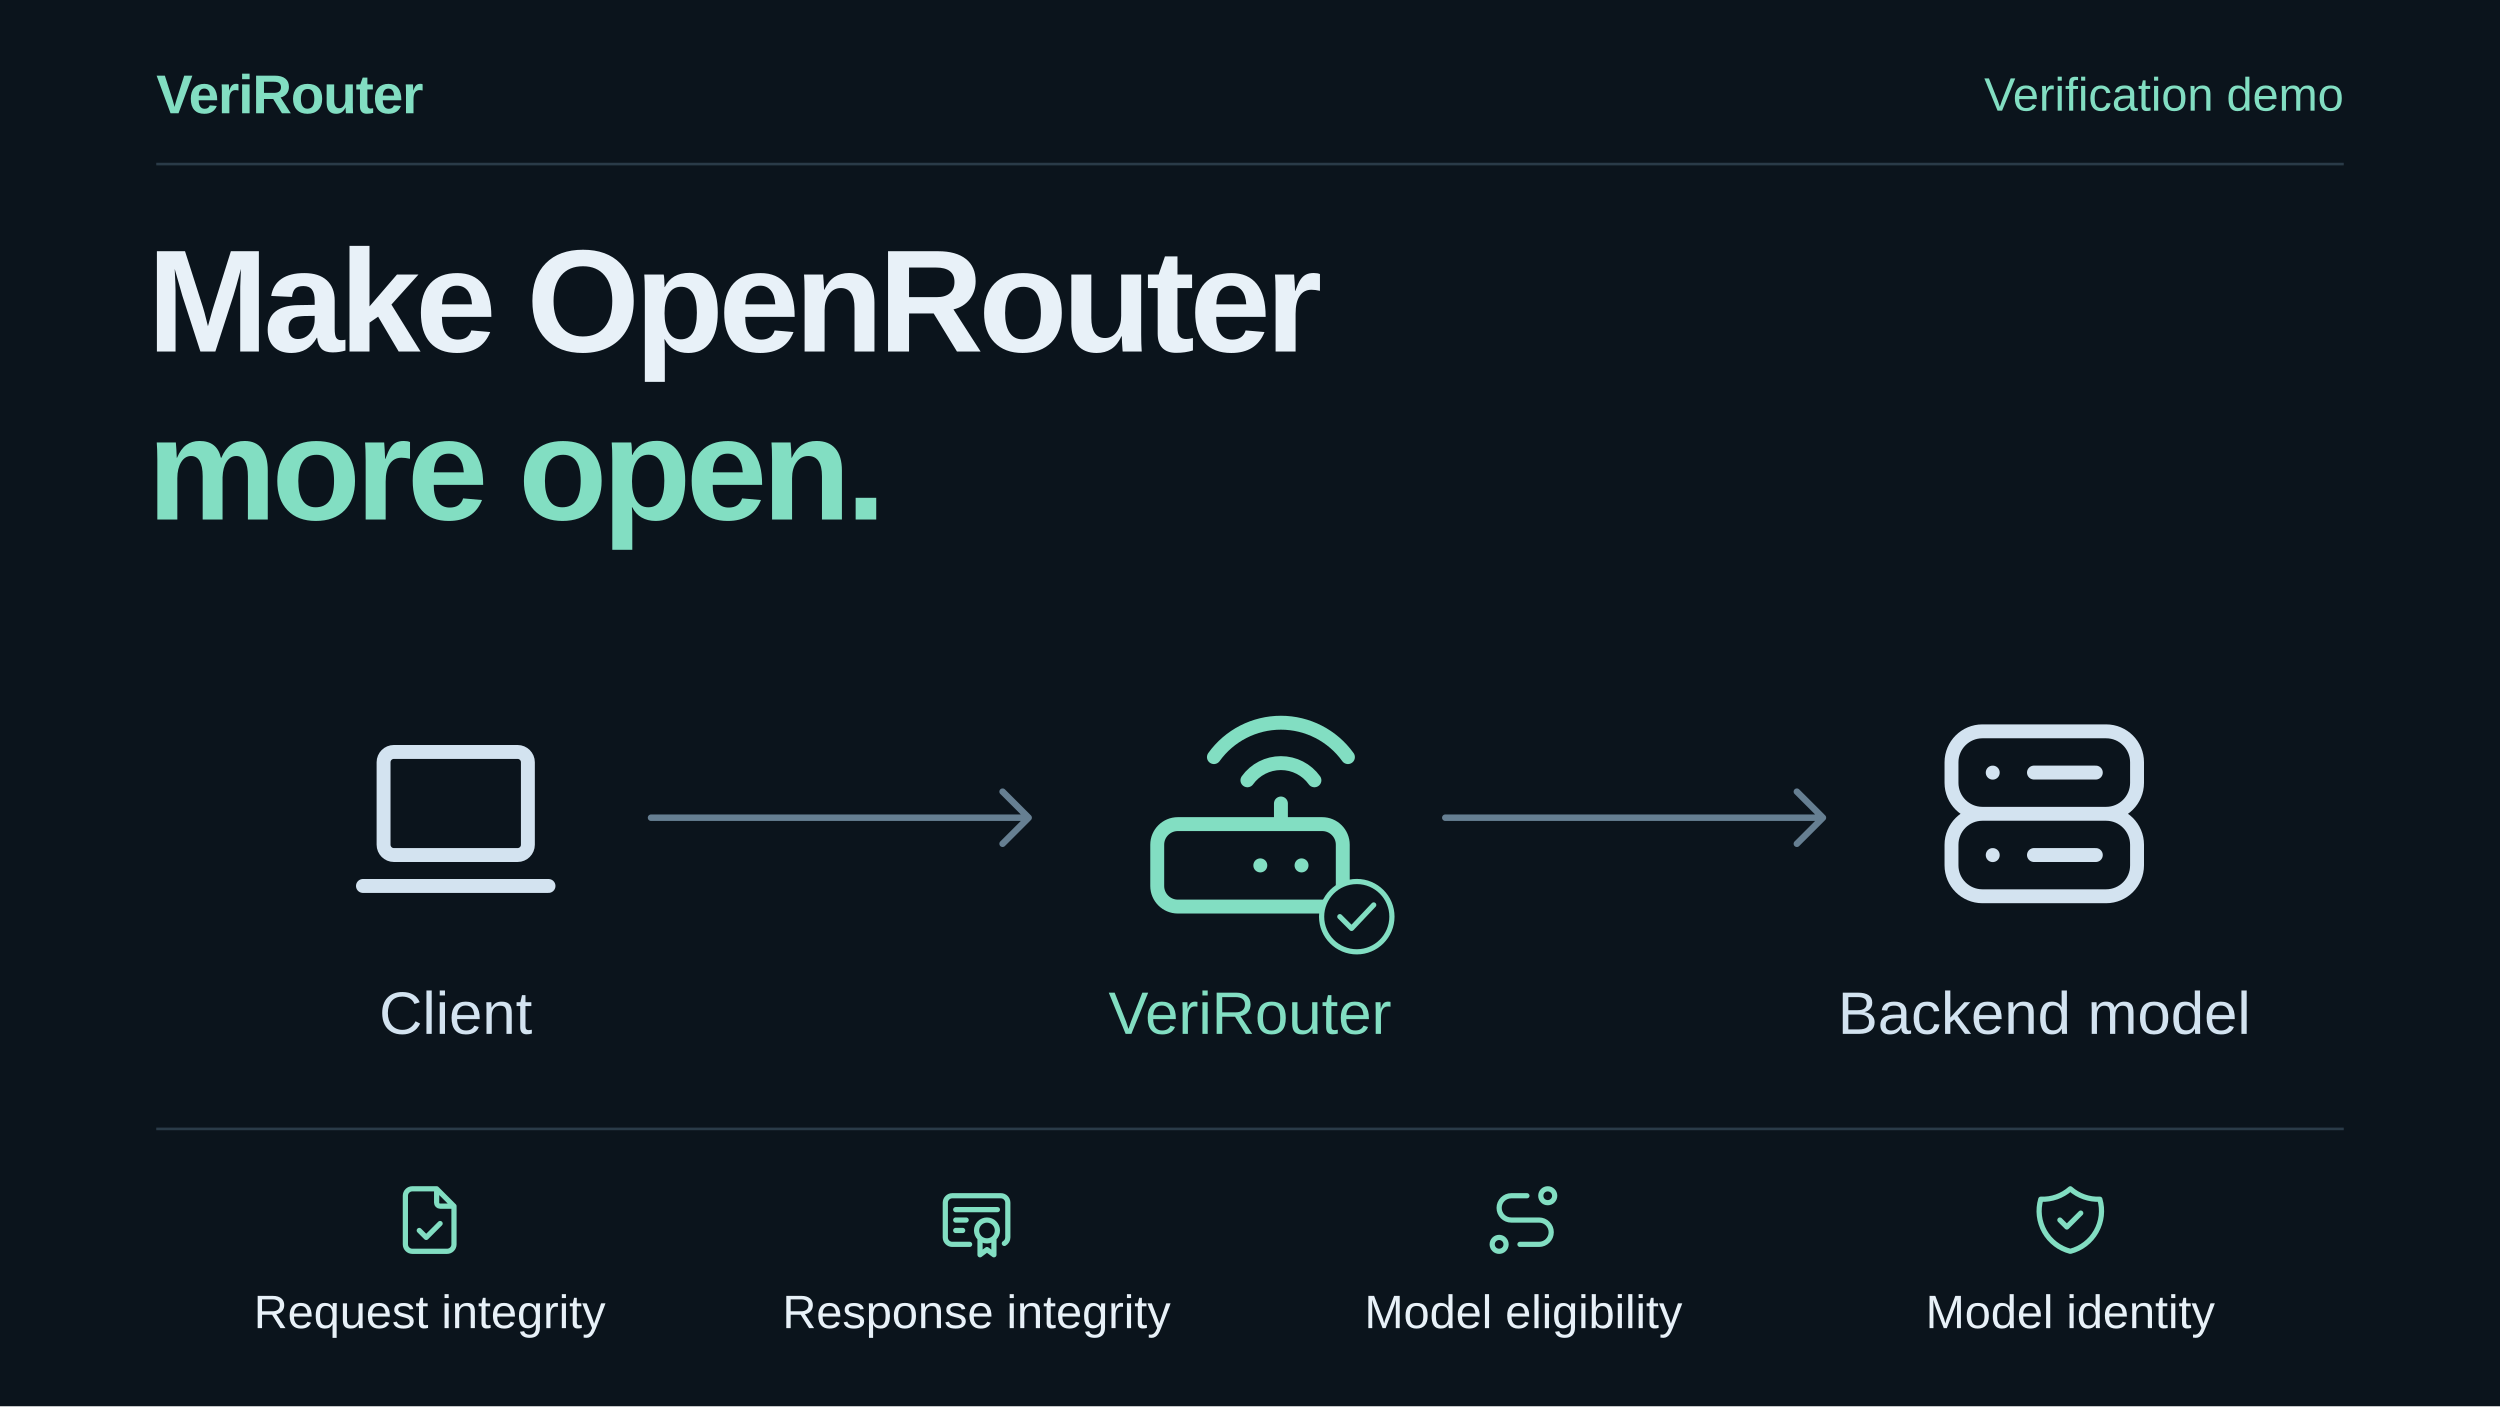
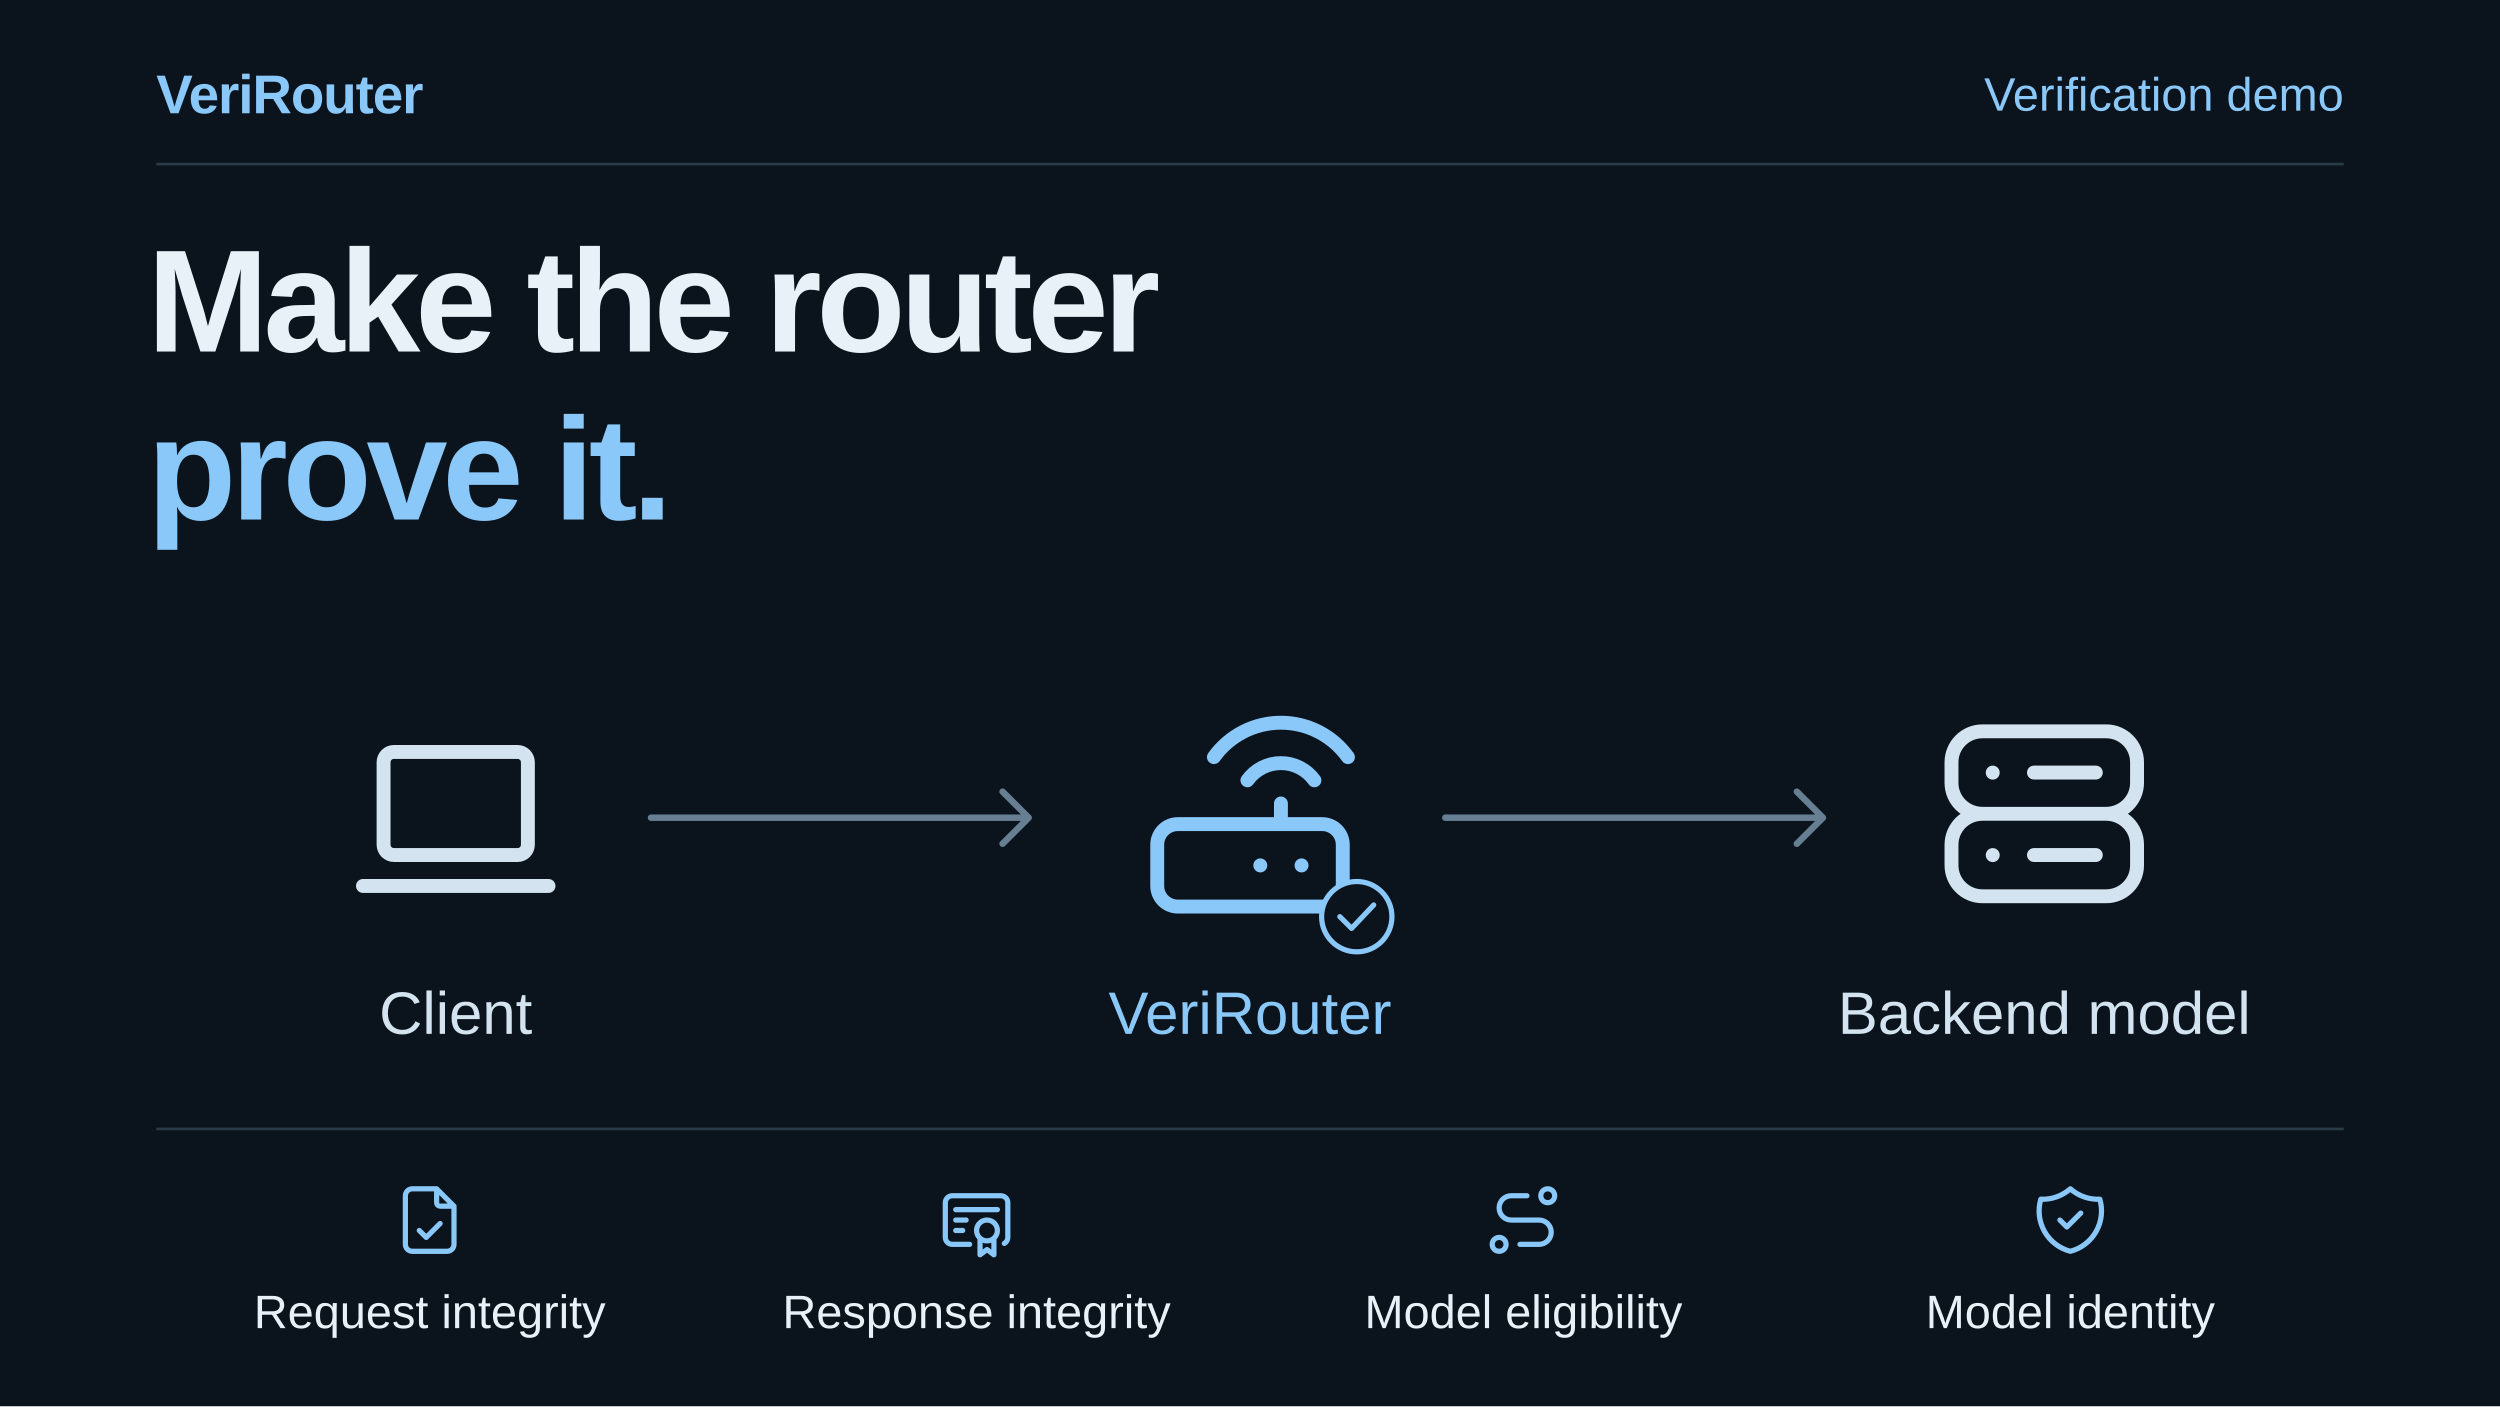
<svg xmlns="http://www.w3.org/2000/svg" width="1920" height="1080" viewBox="0 0 1920 1080" role="img" aria-labelledby="title desc">
  <defs>
    <symbol id="laptop" viewBox="0 0 24 24">
      <path d="M3 19h18M5 7a1 1 0 0 1 1-1h12a1 1 0 0 1 1 1v8a1 1 0 0 1-1 1H6a1 1 0 0 1-1-1V7" />
    </symbol>
    <symbol id="router" viewBox="0 0 24 24">
      <path d="M3 15a2 2 0 0 1 2-2h14a2 2 0 0 1 2 2v4a2 2 0 0 1-2 2H5a2 2 0 0 1-2-2v-4M17 17v.01M13 17v.01M15 13v-2M11.75 8.75a4 4 0 0 1 6.5 0M8.5 6.5a8 8 0 0 1 13 0" />
    </symbol>
    <symbol id="provider" viewBox="0 0 24 24">
      <path d="M3 7a3 3 0 0 1 3-3h12a3 3 0 0 1 3 3v2a3 3 0 0 1-3 3H6a3 3 0 0 1-3-3V7M3 15a3 3 0 0 1 3-3h12a3 3 0 0 1 3 3v2a3 3 0 0 1-3 3H6a3 3 0 0 1-3-3v-2M7 8v.01M7 16v.01M11 8h6M11 16h6" />
    </symbol>
    <symbol id="selection" viewBox="0 0 24 24">
      <path d="M3 19a2 2 0 1 0 4 0 2 2 0 0 0-4 0M19 7a2 2 0 1 0 0-4 2 2 0 0 0 0 4M11 19h5.5a3.5 3.5 0 0 0 0-7h-8a3.5 3.5 0 0 1 0-7H13" />
    </symbol>
    <symbol id="rewrite" viewBox="0 0 24 24">
      <path d="M14 3v4a1 1 0 0 0 1 1h4M17 21H7a2 2 0 0 1-2-2V5a2 2 0 0 1 2-2h7l5 5v11a2 2 0 0 1-2 2M9 15l2 2 4-4" />
    </symbol>
    <symbol id="certificate" viewBox="0 0 24 24">
      <path d="M12 15a3 3 0 1 0 6 0 3 3 0 0 0-6 0M13 17.5V22l2-1.5 2 1.5v-4.5M10 19H5a2 2 0 0 1-2-2V7c0-1.1.9-2 2-2h14a2 2 0 0 1 2 2v10a2 2 0 0 1-1 1.73M6 9h12M6 12h3M6 15h2" />
    </symbol>
    <symbol id="shield-check" viewBox="0 0 24 24">
      <path d="M9 12l2 2 4-4M12 3a12 12 0 0 0 8.5 3 12 12 0 0 1-8.5 15A12 12 0 0 1 3.5 6 12 12 0 0 0 12 3" />
    </symbol>
  </defs>
  <rect width="1920" height="1080" fill="#0b141c" />
  <g font-family="Arial, Helvetica, sans-serif">
-     <text x="120" y="87" fill="#82dec2" font-size="42" font-weight="700" letter-spacing="-.8">VeriRouter</text>
-     <text x="1800" y="85" text-anchor="end" fill="#82dec2" font-size="36">Verification demo</text>
+     <text x="120" y="87" fill="#8ac8fa" font-size="42" font-weight="700" letter-spacing="-.8">VeriRouter</text>
+     <text x="1800" y="85" text-anchor="end" fill="#8ac8fa" font-size="36">Verification demo</text>
    <path d="M120 126h1680" stroke="#2a3b48" stroke-width="2" />
-     <text x="113" y="270" fill="#e8f1f8" font-size="112" font-weight="700" letter-spacing="-4">Make OpenRouter</text>
-     <text x="113" y="399" fill="#82dec2" font-size="112" font-weight="700" letter-spacing="-4">more open.</text>
+     <text x="113" y="270" fill="#e8f1f8" font-size="112" font-weight="700" letter-spacing="-4">Make the router</text>
+     <text x="113" y="399" fill="#8ac8fa" font-size="112" font-weight="700" letter-spacing="-4">prove it.</text>
  </g>
  <g fill="none" stroke-width="1.35" stroke-linecap="round" stroke-linejoin="round">
    <use href="#laptop" x="255" y="530" width="190" height="190" stroke="#d3e3f0" />
-     <use href="#router" x="865" y="530" width="190" height="190" stroke="#82dec2" />
+     <use href="#router" x="865" y="530" width="190" height="190" stroke="#8ac8fa" />
    <use href="#provider" x="1475" y="530" width="190" height="190" stroke="#d3e3f0" />
  </g>
  <g fill="none" stroke="#667f92" stroke-width="5" stroke-linecap="round" stroke-linejoin="round">
    <path d="M500 628h290m-20-20 20 20-20 20M1110 628h290m-20-20 20 20-20 20" />
  </g>
-   <circle cx="1042" cy="704" r="27" fill="#0b141c" stroke="#82dec2" stroke-width="4" />
-   <path d="m1029 704 9 9 17-18" fill="none" stroke="#82dec2" stroke-width="4" stroke-linecap="round" stroke-linejoin="round" />
+   <circle cx="1042" cy="704" r="27" fill="#0b141c" stroke="#8ac8fa" stroke-width="4" />
+   <path d="m1029 704 9 9 17-18" fill="none" stroke="#8ac8fa" stroke-width="4" stroke-linecap="round" stroke-linejoin="round" />
  <g font-family="Arial, Helvetica, sans-serif" font-size="46" text-anchor="middle">
    <text x="350" y="794" fill="#d3e3f0">Client</text>
-     <text x="960" y="794" fill="#82dec2">VeriRouter</text>
+     <text x="960" y="794" fill="#8ac8fa">VeriRouter</text>
    <text x="1570" y="794" fill="#d3e3f0">Backend model</text>
  </g>
  <path d="M120 867h1680" fill="none" stroke="#2a3b48" stroke-width="2" />
  <g fill="none" stroke-width="1.5" stroke-linecap="round" stroke-linejoin="round">
-     <use href="#rewrite" x="298" y="905" width="64" height="64" stroke="#82dec2" />
-     <use href="#certificate" x="718" y="905" width="64" height="64" stroke="#82dec2" />
-     <use href="#selection" x="1138" y="905" width="64" height="64" stroke="#82dec2" />
-     <use href="#shield-check" x="1558" y="905" width="64" height="64" stroke="#82dec2" />
+     <use href="#rewrite" x="298" y="905" width="64" height="64" stroke="#8ac8fa" />
+     <use href="#certificate" x="718" y="905" width="64" height="64" stroke="#8ac8fa" />
+     <use href="#selection" x="1138" y="905" width="64" height="64" stroke="#8ac8fa" />
+     <use href="#shield-check" x="1558" y="905" width="64" height="64" stroke="#8ac8fa" />
  </g>
  <g font-family="Arial, Helvetica, sans-serif" fill="#e8f1f8" font-size="36" text-anchor="middle">
    <text x="330" y="1020">Request integrity</text>
    <text x="750" y="1020">Response integrity</text>
    <text x="1170" y="1020">Model eligibility</text>
    <text x="1590" y="1020">Model identity</text>
  </g>
</svg>
